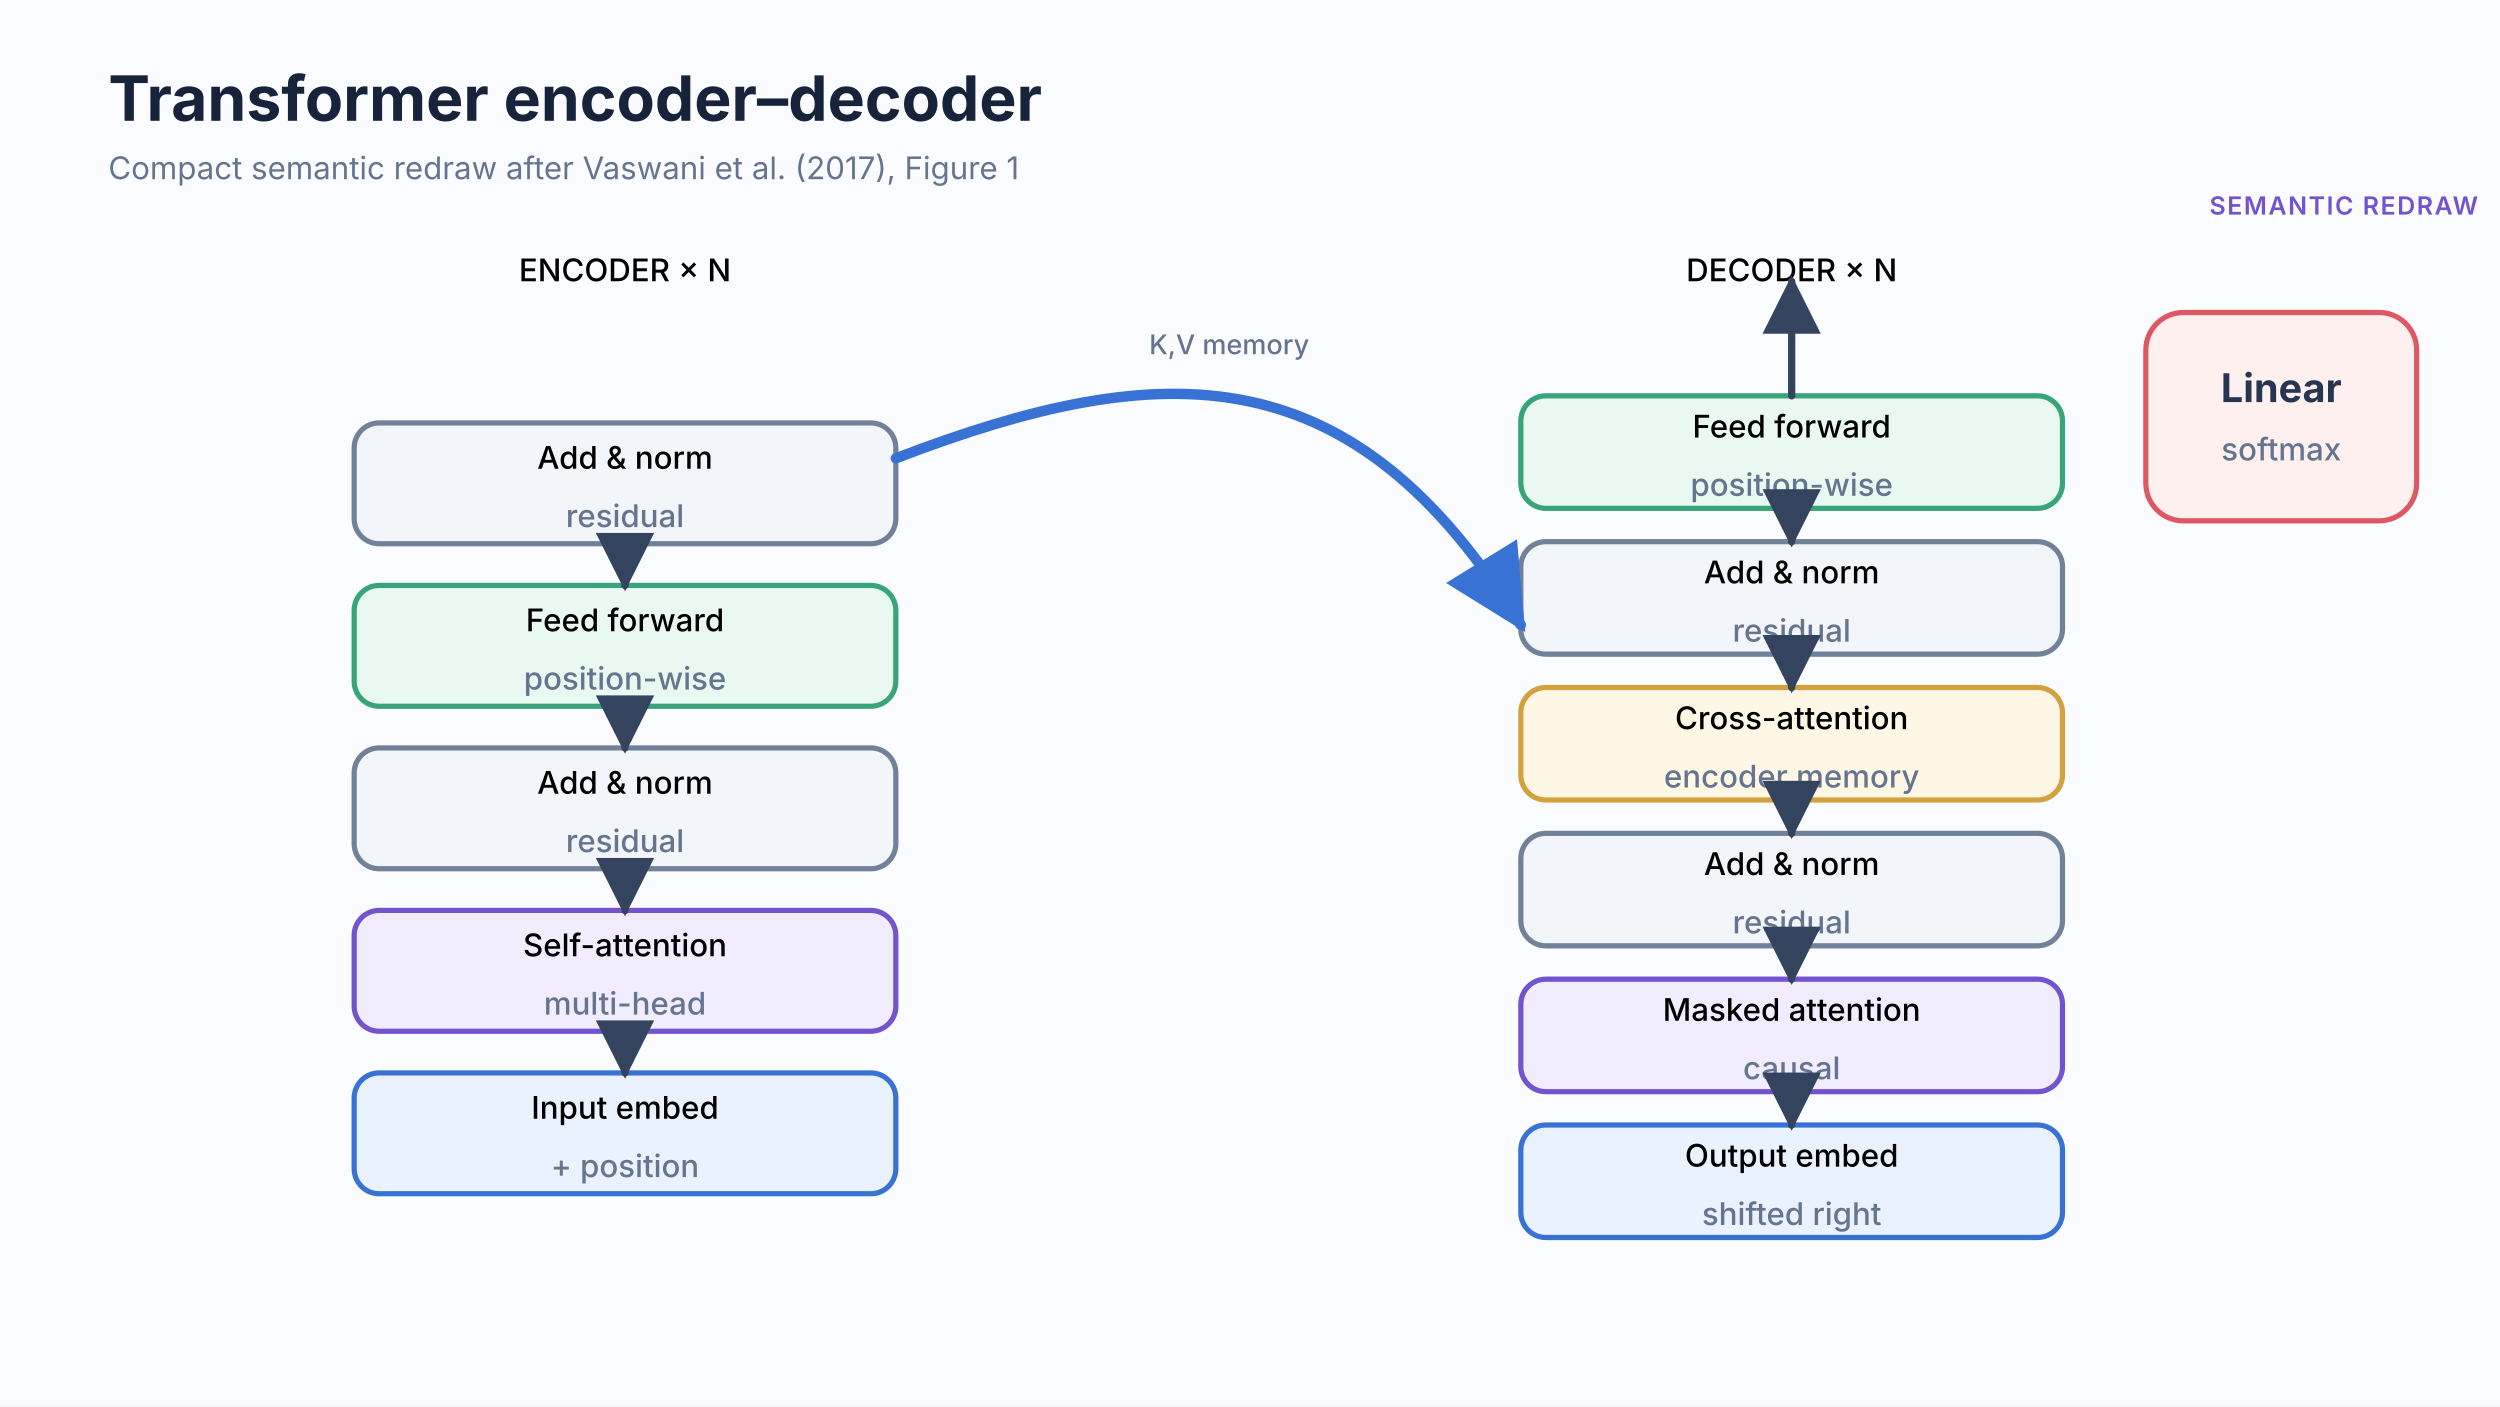
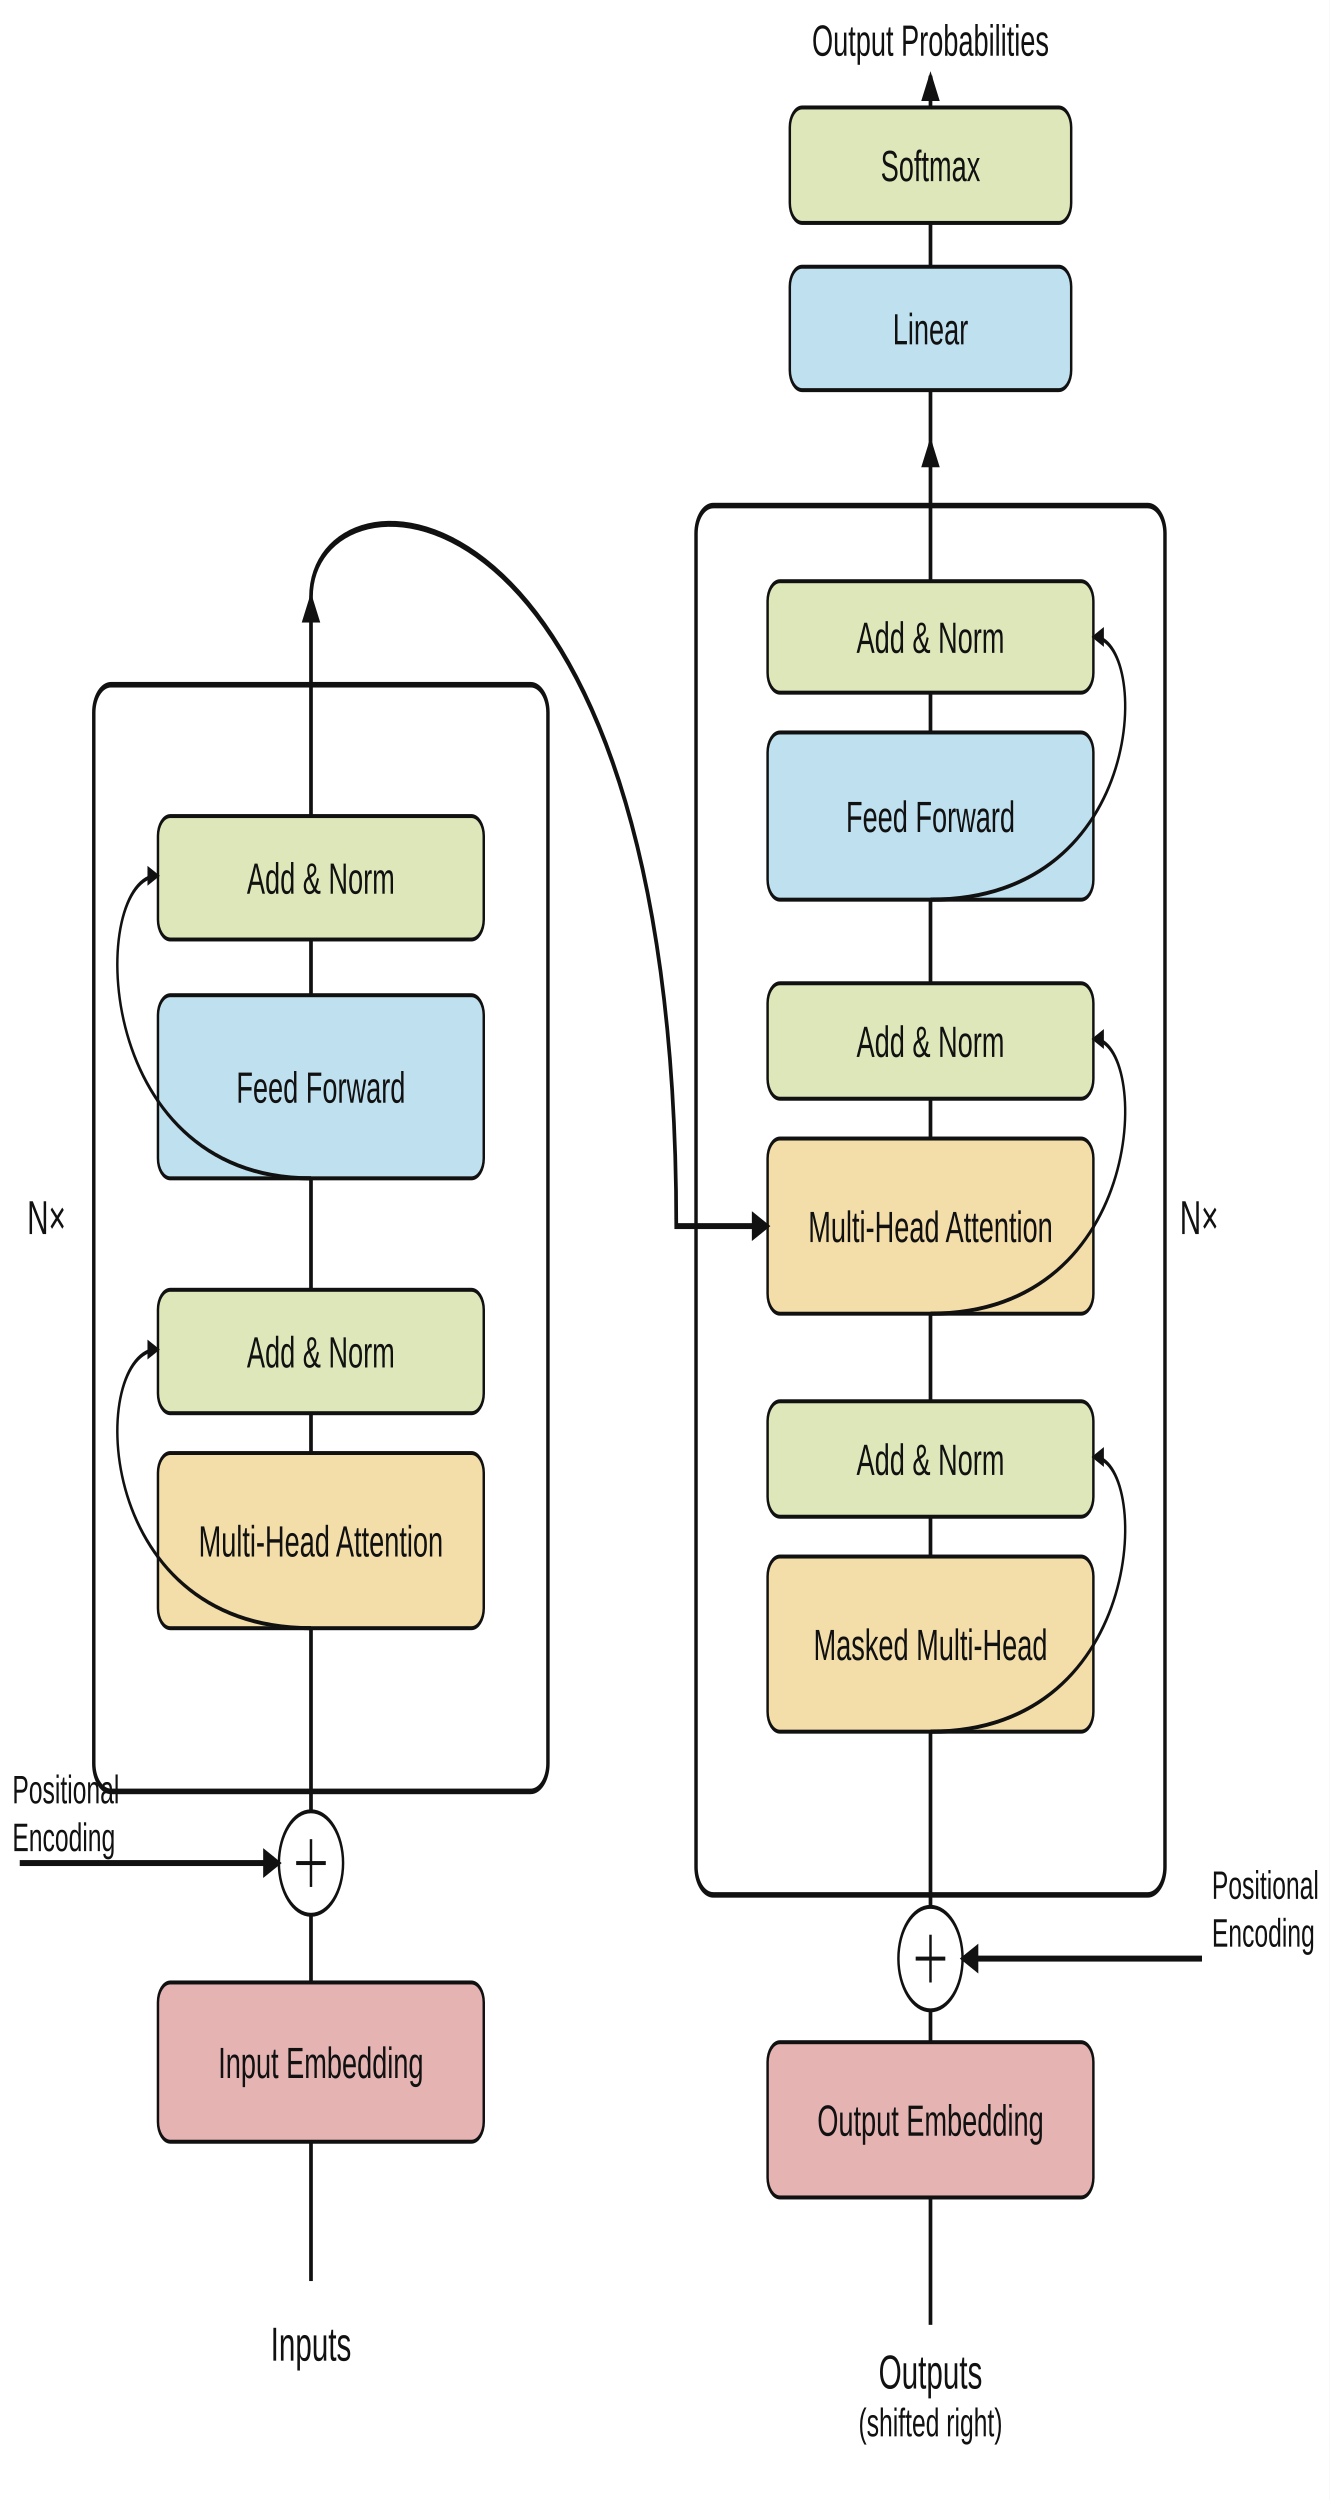
- <svg xmlns="http://www.w3.org/2000/svg" width="1200" height="675" viewBox="0 0 1200 675" role="img" aria-labelledby="svg-title svg-desc">
+ <svg xmlns="http://www.w3.org/2000/svg" width="334" height="628" viewBox="0 0 334 628" role="img" aria-labelledby="svg-title svg-desc">
  <defs>
-     <marker id="arrow" viewBox="0 0 10 10" refX="9" refY="5" markerWidth="8" markerHeight="8" orient="auto-start-reverse">
-       <path d="M0 0L10 5L0 10Z" fill="#34445f" />
+     <marker id="paper-arrow" viewBox="0 0 10 10" refX="8.5" refY="5" markerWidth="5" markerHeight="5" orient="auto-start-reverse">
+       <path d="M0 0L10 5L0 10Z" fill="#111" />
    </marker>
-     <marker id="arrow-blue" viewBox="0 0 10 10" refX="9" refY="5" markerWidth="8" markerHeight="8" orient="auto-start-reverse">
-       <path d="M0 0L10 5L0 10Z" fill="#3972d5" />
+     <marker id="paper-arrow-gray" viewBox="0 0 10 10" refX="8.5" refY="5" markerWidth="5" markerHeight="5" orient="auto-start-reverse">
+       <path d="M0 0L10 5L0 10Z" fill="#777" />
    </marker>
-     <marker id="arrow-violet" viewBox="0 0 10 10" refX="9" refY="5" markerWidth="8" markerHeight="8" orient="auto-start-reverse">
-       <path d="M0 0L10 5L0 10Z" fill="#7354cf" />
-     </marker>
-     <linearGradient id="soft-gradient" x1="0" y1="0" x2="1" y2="1">
-       <stop offset="0" stop-color="#eaf2ff" />
-       <stop offset="1" stop-color="#f1edff" />
-     </linearGradient>
    <style>
-     .bg{fill:#fbfcff}.title{font:700 30px Inter,Arial,sans-serif;fill:#17233b}.subtitle{font:400 15px Inter,Arial,sans-serif;fill:#66758f}
-     .label{font:500 19px Inter,Arial,sans-serif;fill:#263550}.strong{font-weight:700}.small{font:500 15px Inter,Arial,sans-serif}.tiny{font:500 13px Inter,Arial,sans-serif}.muted{fill:#66758f}
-     .card{stroke-width:2.5}.blue{fill:#eaf2ff;stroke:#3972d5}.violet{fill:#f1edff;stroke:#7354cf}.red{fill:#fff0f0;stroke:#dc5963}.gold{fill:#fff7e6;stroke:#d3a23f}.green{fill:#eaf8f2;stroke:#38a479}.slate{fill:#f2f5f9;stroke:#72819a}.cyan{fill:#e9f9fb;stroke:#2b9aa5}
-     .wire{fill:none;stroke:#34445f;stroke-width:3.5;stroke-linecap:round;stroke-linejoin:round}.wire2{fill:none;stroke:#3972d5;stroke-width:5;stroke-linecap:round;stroke-linejoin:round}.violet-line{fill:none;stroke:#7354cf;stroke-width:5;stroke-linecap:round;stroke-linejoin:round}.red-line{fill:none;stroke:#dc5963;stroke-width:5;stroke-linecap:round;stroke-linejoin:round}.green-line{fill:none;stroke:#38a479;stroke-width:5;stroke-linecap:round;stroke-linejoin:round}.dash{stroke-dasharray:10 9}
-     .axis{fill:none;stroke:#8b98ac;stroke-width:2}.grid{stroke:#dce3ed;stroke-width:1.5}.node{fill:#fff;stroke:#34445f;stroke-width:3}.dot-blue{fill:#3972d5}.dot-violet{fill:#7354cf}.dot-red{fill:#dc5963}.dot-green{fill:#38a479}.paper-note{font:600 12px Inter,Arial,sans-serif;fill:#7354cf;letter-spacing:.06em}
+     .sans{font-family:Arial,Helvetica,sans-serif;fill:#111}.serif{font-family:'Times New Roman',Times,serif;fill:#111}
+     .t9{font-size:9px}.t10{font-size:10px}.t11{font-size:11px}.t12{font-size:12px}.t13{font-size:13px}.t14{font-size:14px}.t16{font-size:16px}
+     .bold{font-weight:700}.italic{font-style:italic}.thin{fill:none;stroke:#111;stroke-width:1}.mid{fill:none;stroke:#111;stroke-width:1.5}
+     .thick{fill:none;stroke:#111;stroke-width:2}.gray{fill:#d7d7d7;stroke:#333;stroke-width:1}.light{fill:#f5f5f5;stroke:#111;stroke-width:1}
+     .blue{fill:#dbe9f6;stroke:#386a98;stroke-width:1}.green{fill:#dcebc8;stroke:#4e7a35;stroke-width:1}.yellow{fill:#f4e7a7;stroke:#826f24;stroke-width:1}
+     .orange{fill:#f4d0a3;stroke:#925c22;stroke-width:1}.pink{fill:#f2cdd0;stroke:#9b4b52;stroke-width:1}.violet{fill:#ddd4ed;stroke:#665283;stroke-width:1}
+     .cyan-stroke{fill:none;stroke:#42a3b8;stroke-width:1.5}.green-stroke{fill:none;stroke:#5a9e55;stroke-width:1.5}.black-dash{fill:none;stroke:#111;stroke-width:1.5;stroke-dasharray:3 3}
    </style>
  </defs>
-   <rect class="bg" width="1200" height="675" />
-   <g id="figure-title">
-     <text x="52" y="58" class="title" text-anchor="start">Transformer encoder–decoder</text>
-     <text x="52" y="86" class="subtitle" text-anchor="start">Compact semantic redraw after Vaswani et al. (2017), Figure 1</text>
-   </g>
-   <text x="1125" y="103" class="paper-note" text-anchor="middle">SEMANTIC REDRAW</text>
-   <text x="300" y="135" class="small strong" text-anchor="middle">ENCODER × N</text>
-   <text x="860" y="135" class="small strong" text-anchor="middle">DECODER × N</text>
-   <g id="transformer-enc-0">
-     <rect x="170" y="515" width="260" height="58" rx="12" class="card blue" />
-     <text x="300" y="537" class="small strong" text-anchor="middle">Input embed</text>
-     <text x="300" y="565" class="small muted" text-anchor="middle">+ position</text>
-   </g>
-   <g id="transformer-enc-1">
-     <rect x="170" y="437" width="260" height="58" rx="12" class="card violet" />
-     <text x="300" y="459" class="small strong" text-anchor="middle">Self-attention</text>
-     <text x="300" y="487" class="small muted" text-anchor="middle">multi-head</text>
-   </g>
-   <g id="transformer-enc-edge-1">
-     <line x1="300" y1="495" x2="300" y2="515" class="wire" marker-end="url(#arrow)" />
-   </g>
-   <g id="transformer-enc-2">
-     <rect x="170" y="359" width="260" height="58" rx="12" class="card slate" />
-     <text x="300" y="381" class="small strong" text-anchor="middle">Add &amp; norm</text>
-     <text x="300" y="409" class="small muted" text-anchor="middle">residual</text>
-   </g>
-   <g id="transformer-enc-edge-2">
-     <line x1="300" y1="417" x2="300" y2="437" class="wire" marker-end="url(#arrow)" />
-   </g>
-   <g id="transformer-enc-3">
-     <rect x="170" y="281" width="260" height="58" rx="12" class="card green" />
-     <text x="300" y="303" class="small strong" text-anchor="middle">Feed forward</text>
-     <text x="300" y="331" class="small muted" text-anchor="middle">position-wise</text>
-   </g>
-   <g id="transformer-enc-edge-3">
-     <line x1="300" y1="339" x2="300" y2="359" class="wire" marker-end="url(#arrow)" />
-   </g>
-   <g id="transformer-enc-4">
-     <rect x="170" y="203" width="260" height="58" rx="12" class="card slate" />
-     <text x="300" y="225" class="small strong" text-anchor="middle">Add &amp; norm</text>
-     <text x="300" y="253" class="small muted" text-anchor="middle">residual</text>
-   </g>
-   <g id="transformer-enc-edge-4">
-     <line x1="300" y1="261" x2="300" y2="281" class="wire" marker-end="url(#arrow)" />
-   </g>
-   <g id="transformer-dec-0">
-     <rect x="730" y="540" width="260" height="54" rx="12" class="card blue" />
-     <text x="860" y="560" class="small strong" text-anchor="middle">Output embed</text>
-     <text x="860" y="588" class="small muted" text-anchor="middle">shifted right</text>
-   </g>
-   <g id="transformer-dec-1">
-     <rect x="730" y="470" width="260" height="54" rx="12" class="card violet" />
-     <text x="860" y="490" class="small strong" text-anchor="middle">Masked attention</text>
-     <text x="860" y="518" class="small muted" text-anchor="middle">causal</text>
-   </g>
-   <g id="transformer-dec-edge-1">
-     <line x1="860" y1="524" x2="860" y2="540" class="wire" marker-end="url(#arrow)" />
-   </g>
-   <g id="transformer-dec-2">
-     <rect x="730" y="400" width="260" height="54" rx="12" class="card slate" />
-     <text x="860" y="420" class="small strong" text-anchor="middle">Add &amp; norm</text>
-     <text x="860" y="448" class="small muted" text-anchor="middle">residual</text>
-   </g>
-   <g id="transformer-dec-edge-2">
-     <line x1="860" y1="454" x2="860" y2="470" class="wire" marker-end="url(#arrow)" />
-   </g>
-   <g id="transformer-dec-3">
-     <rect x="730" y="330" width="260" height="54" rx="12" class="card gold" />
-     <text x="860" y="350" class="small strong" text-anchor="middle">Cross-attention</text>
-     <text x="860" y="378" class="small muted" text-anchor="middle">encoder memory</text>
-   </g>
-   <g id="transformer-dec-edge-3">
-     <line x1="860" y1="384" x2="860" y2="400" class="wire" marker-end="url(#arrow)" />
-   </g>
-   <g id="transformer-dec-4">
-     <rect x="730" y="260" width="260" height="54" rx="12" class="card slate" />
-     <text x="860" y="280" class="small strong" text-anchor="middle">Add &amp; norm</text>
-     <text x="860" y="308" class="small muted" text-anchor="middle">residual</text>
-   </g>
-   <g id="transformer-dec-edge-4">
-     <line x1="860" y1="314" x2="860" y2="330" class="wire" marker-end="url(#arrow)" />
-   </g>
-   <g id="transformer-dec-5">
-     <rect x="730" y="190" width="260" height="54" rx="12" class="card green" />
-     <text x="860" y="210" class="small strong" text-anchor="middle">Feed forward</text>
-     <text x="860" y="238" class="small muted" text-anchor="middle">position-wise</text>
-   </g>
-   <g id="transformer-dec-edge-5">
-     <line x1="860" y1="244" x2="860" y2="260" class="wire" marker-end="url(#arrow)" />
-   </g>
-   <path d="M430,220 C560,170 650,170 730,300" class="wire2" marker-end="url(#arrow-blue)" />
-   <text x="590" y="170" class="tiny muted" text-anchor="middle">K,V memory</text>
-   <g id="transformer-output">
-     <line x1="860" y1="190" x2="860" y2="135" class="wire" marker-end="url(#arrow)" />
-   </g>
-   <g id="transformer-linear">
-     <rect x="1030" y="150" width="130" height="100" rx="18" class="card red" />
-     <text x="1095" y="193" class="label strong" text-anchor="middle">Linear</text>
-     <text x="1095" y="221" class="small muted" text-anchor="middle">softmax</text>
+   <rect width="334" height="628" fill="#fff" />
+   <g id="transformer-content" transform="translate(0,18) scale(.62,1)">
+     <g id="encoder-shell">
+       <rect x="38" y="154" width="184" height="278" rx="7" fill="none" stroke="#111" stroke-width="1.4" />
+       <text x="11" y="292" class="sans t12">N×</text>
+     </g>
+     <g id="enc-self-attention">
+       <rect x="64" y="347" width="132" height="44" rx="5" fill="#f3dda9" stroke="#111" />
+       <text x="130.0" y="373.0" class="sans t11" text-anchor="middle">Multi-Head Attention</text>
+     </g>
+     <g id="enc-addnorm-1">
+       <rect x="64" y="306" width="132" height="31" rx="5" fill="#dde7b9" stroke="#111" />
+       <text x="130.0" y="325.5" class="sans t11" text-anchor="middle">Add &amp; Norm</text>
+     </g>
+     <g id="enc-feed-forward">
+       <rect x="64" y="232" width="132" height="46" rx="5" fill="#bfe0ef" stroke="#111" />
+       <text x="130.0" y="259.0" class="sans t11" text-anchor="middle">Feed Forward</text>
+     </g>
+     <g id="enc-addnorm-2">
+       <rect x="64" y="187" width="132" height="31" rx="5" fill="#dde7b9" stroke="#111" />
+       <text x="130.0" y="206.5" class="sans t11" text-anchor="middle">Add &amp; Norm</text>
+     </g>
+     <g id="input-embedding">
+       <rect x="64" y="480" width="132" height="40" rx="5" fill="#e4b3b2" stroke="#111" />
+       <text x="130.0" y="504.0" class="sans t11" text-anchor="middle">Input Embedding</text>
+     </g>
+     <g id="encoder-positional">
+       <circle cx="126" cy="450" r="13" fill="#fff" stroke="#111" />
+       <path d="M120 450 H132 M126 444 V456" class="thin" />
+       <path d="M8 450 L113 450" class="mid" marker-end="url(#paper-arrow)" />
+       <text x="5" y="435" class="sans t10">Positional</text>
+       <text x="5" y="447" class="sans t10">Encoding</text>
+     </g>
+     <g id="encoder-flow">
+       <path d="M126 555 V520 M126 480 V463 M126 437 V391 M126 347 V337 M126 306 V278 M126 232 V218 M126 187 V132" class="mid" marker-end="url(#paper-arrow)" />
+       <text x="126" y="575" class="sans t12" text-anchor="middle">Inputs</text>
+     </g>
+     <g id="encoder-residuals">
+       <path d="M126 391 C36 391 36 321 64 321" class="thin" marker-end="url(#paper-arrow)" />
+       <path d="M126 278 C36 278 36 202 64 202" class="thin" marker-end="url(#paper-arrow)" />
+     </g>
+     <g id="decoder-shell">
+       <rect x="282" y="109" width="190" height="349" rx="7" fill="none" stroke="#111" stroke-width="1.4" />
+       <text x="478" y="292" class="sans t12">N×</text>
+     </g>
+     <g id="dec-masked-attention">
+       <rect x="311" y="373" width="132" height="44" rx="5" fill="#f3dda9" stroke="#111" />
+       <text x="377.0" y="399.0" class="sans t11" text-anchor="middle">Masked Multi-Head</text>
+     </g>
+     <g id="dec-addnorm-1">
+       <rect x="311" y="334" width="132" height="29" rx="5" fill="#dde7b9" stroke="#111" />
+       <text x="377.0" y="352.5" class="sans t11" text-anchor="middle">Add &amp; Norm</text>
+     </g>
+     <g id="dec-cross-attention">
+       <rect x="311" y="268" width="132" height="44" rx="5" fill="#f3dda9" stroke="#111" />
+       <text x="377.0" y="294.0" class="sans t11" text-anchor="middle">Multi-Head Attention</text>
+     </g>
+     <g id="dec-addnorm-2">
+       <rect x="311" y="229" width="132" height="29" rx="5" fill="#dde7b9" stroke="#111" />
+       <text x="377.0" y="247.5" class="sans t11" text-anchor="middle">Add &amp; Norm</text>
+     </g>
+     <g id="dec-feed-forward">
+       <rect x="311" y="166" width="132" height="42" rx="5" fill="#bfe0ef" stroke="#111" />
+       <text x="377.0" y="191.0" class="sans t11" text-anchor="middle">Feed Forward</text>
+     </g>
+     <g id="dec-addnorm-3">
+       <rect x="311" y="128" width="132" height="28" rx="5" fill="#dde7b9" stroke="#111" />
+       <text x="377.0" y="146.0" class="sans t11" text-anchor="middle">Add &amp; Norm</text>
+     </g>
+     <g id="output-embedding">
+       <rect x="311" y="495" width="132" height="39" rx="5" fill="#e4b3b2" stroke="#111" />
+       <text x="377.0" y="518.5" class="sans t11" text-anchor="middle">Output Embedding</text>
+     </g>
+     <g id="decoder-positional">
+       <circle cx="377" cy="474" r="13" fill="#fff" stroke="#111" />
+       <path d="M371 474 H383 M377 468 V480" class="thin" />
+       <path d="M487 474 L390 474" class="mid" marker-end="url(#paper-arrow)" />
+       <text x="491" y="459" class="sans t10">Positional</text>
+       <text x="491" y="471" class="sans t10">Encoding</text>
+     </g>
+     <g id="decoder-flow">
+       <path d="M377 566 V534 M377 495 V487 M377 461 V417 M377 373 V363 M377 334 V312 M377 268 V258 M377 229 V208 M377 166 V156 M377 128 V93" class="mid" marker-end="url(#paper-arrow)" />
+       <text x="377" y="582" class="sans t12" text-anchor="middle">Outputs</text>
+       <text x="377" y="594" class="sans t10" text-anchor="middle">(shifted right)</text>
+     </g>
+     <g id="decoder-residuals">
+       <path d="M377 417 C466 417 466 348 443 348" class="thin" marker-end="url(#paper-arrow)" />
+       <path d="M377 312 C466 312 466 243 443 243" class="thin" marker-end="url(#paper-arrow)" />
+       <path d="M377 208 C466 208 466 142 443 142" class="thin" marker-end="url(#paper-arrow)" />
+     </g>
+     <g id="cross-attention-memory">
+       <path d="M126 132 C126 96 274 96 274 290 L311 290" class="mid" marker-end="url(#paper-arrow)" />
+     </g>
+     <g id="linear">
+       <rect x="320" y="49" width="114" height="31" rx="5" fill="#bfe0ef" stroke="#111" />
+       <text x="377.0" y="68.5" class="sans t11" text-anchor="middle">Linear</text>
+     </g>
+     <g id="softmax">
+       <rect x="320" y="9" width="114" height="29" rx="5" fill="#dde7b9" stroke="#111" />
+       <text x="377.0" y="27.5" class="sans t11" text-anchor="middle">Softmax</text>
+     </g>
+     <g id="output-probabilities">
+       <path d="M377 93 V80 M377 49 V38 M377 9 V1" class="mid" marker-end="url(#paper-arrow)" />
+       <text x="377" y="-4" class="sans t11" text-anchor="middle">Output Probabilities</text>
+     </g>
  </g>
</svg>
